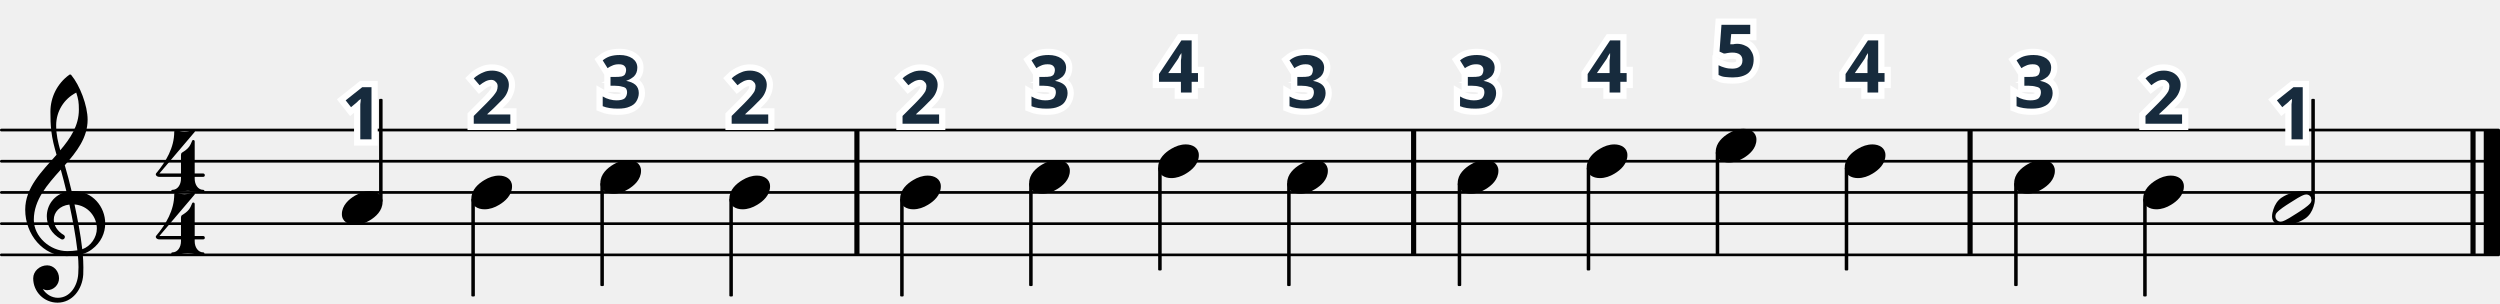
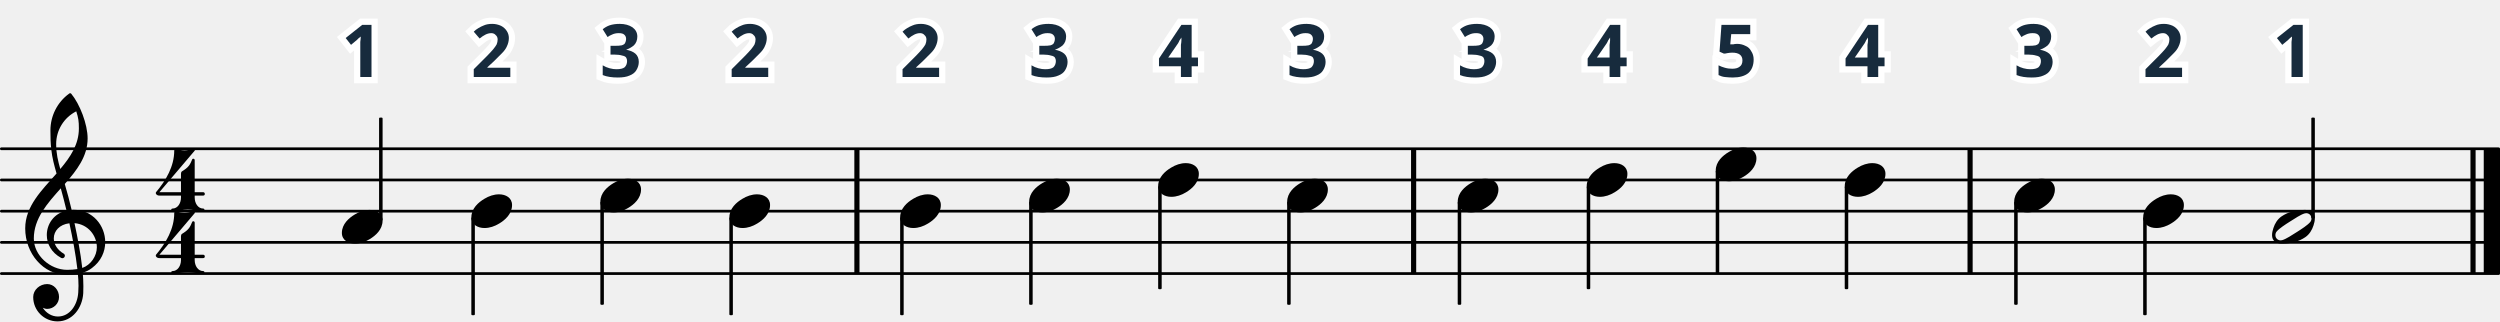
- <svg xmlns="http://www.w3.org/2000/svg" version="1.2" viewBox="0.0 -2.388 80.123 9.718" color="black">
+ <svg xmlns="http://www.w3.org/2000/svg" version="1.2" viewBox="0.0 -2.988 80.123 10.318" color="black">
  <style type="text/css">

tspan { white-space: pre; }

</style>
  <g transform="translate(0, 5.78)">
    <line stroke-linejoin="round" stroke-linecap="round" stroke-width="0.087" stroke="currentColor" x1="0.043" y1="0" x2="80.079" y2="0" />
  </g>
  <g transform="translate(0, 4.78)">
    <line stroke-linejoin="round" stroke-linecap="round" stroke-width="0.087" stroke="currentColor" x1="0.043" y1="0" x2="80.079" y2="0" />
  </g>
  <g transform="translate(0, 3.78)">
    <line stroke-linejoin="round" stroke-linecap="round" stroke-width="0.087" stroke="currentColor" x1="0.043" y1="0" x2="80.079" y2="0" />
  </g>
  <g transform="translate(0, 2.78)">
    <line stroke-linejoin="round" stroke-linecap="round" stroke-width="0.087" stroke="currentColor" x1="0.043" y1="0" x2="80.079" y2="0" />
  </g>
  <g transform="translate(0, 1.78)">
    <line stroke-linejoin="round" stroke-linecap="round" stroke-width="0.087" stroke="currentColor" x1="0.043" y1="0" x2="80.079" y2="0" />
  </g>
  <g transform="translate(63.057, 3.78)">
    <rect x="0" y="-2" width="0.165" height="4" ry="0" fill="currentColor" />
  </g>
  <g transform="translate(45.223, 3.78)">
    <rect x="0" y="-2" width="0.165" height="4" ry="0" fill="currentColor" />
  </g>
  <g transform="translate(27.381, 3.78)">
    <rect x="0" y="-2" width="0.165" height="4" ry="0" fill="currentColor" />
  </g>
  <g transform="translate(79.602, 3.78)">
    <rect x="0" y="-2" width="0.521" height="4" ry="0" fill="currentColor" />
  </g>
  <g transform="translate(79.176, 3.78)">
    <rect x="0" y="-2" width="0.165" height="4" ry="0" fill="currentColor" />
  </g>
  <g transform="translate(50.91, 3.78)">
    <rect x="-0.057" y="-0.803" width="0.113" height="3.303" ry="0.032" fill="currentColor" />
  </g>
  <g>
    <g transform="translate(54.988, 2.28)">
      <path transform="scale(0.004, -0.004)" d="M222 135c53 0 104 -27 104 -86c0 -71 -56 -120 -103 -148c-36 -22 -76 -36 -118 -36c-53 0 -105 27 -105 86c0 71 57 120 104 148c36 22 76 36 118 36z" fill="currentColor" />
    </g>
  </g>
  <g transform="translate(55.044, 3.78)">
    <rect x="-0.057" y="-1.303" width="0.113" height="3.303" ry="0.032" fill="currentColor" />
  </g>
  <g>
    <g transform="translate(59.123, 2.78)">
      <path transform="scale(0.004, -0.004)" d="M222 135c53 0 104 -27 104 -86c0 -71 -56 -120 -103 -148c-36 -22 -76 -36 -118 -36c-53 0 -105 27 -105 86c0 71 57 120 104 148c36 22 76 36 118 36z" fill="currentColor" />
    </g>
  </g>
  <g transform="translate(59.179, 3.78)">
    <rect x="-0.057" y="-0.803" width="0.113" height="3.303" ry="0.032" fill="currentColor" />
  </g>
  <g>
    <g transform="translate(46.719, 3.28)">
      <path transform="scale(0.004, -0.004)" d="M222 135c53 0 104 -27 104 -86c0 -71 -56 -120 -103 -148c-36 -22 -76 -36 -118 -36c-53 0 -105 27 -105 86c0 71 57 120 104 148c36 22 76 36 118 36z" fill="currentColor" />
    </g>
  </g>
  <g transform="translate(46.775, 3.78)">
    <rect x="-0.057" y="-0.303" width="0.113" height="3.303" ry="0.032" fill="currentColor" />
  </g>
  <g>
    <g transform="translate(50.853, 2.78)">
      <path transform="scale(0.004, -0.004)" d="M222 135c53 0 104 -27 104 -86c0 -71 -56 -120 -103 -148c-36 -22 -76 -36 -118 -36c-53 0 -105 27 -105 86c0 71 57 120 104 148c36 22 76 36 118 36z" fill="currentColor" />
    </g>
  </g>
  <g>
    <g transform="translate(72.817, 4.28)">
      <path transform="scale(0.004, -0.004)" d="M316 67c0 25 -20 42 -42 42c-4 0 -9 -1 -13 -2c-31 -9 -79 -41 -117 -65s-86 -55 -107 -80c-7 -8 -10 -19 -10 -29c0 -25 20 -42 42 -42c4 0 9 1 13 2c31 9 79 41 117 65s86 55 107 80c7 8 10 19 10 29zM265 135c44 0 78 -21 78 -68c0 -19 -5 -39 -11 -57 c-12 -37 -33 -71 -65 -93c-53 -36 -114 -52 -189 -52c-44 0 -78 21 -78 68c0 19 5 39 11 57c12 37 33 71 65 93c53 36 114 52 189 52z" fill="currentColor" />
    </g>
  </g>
  <g transform="translate(74.133, 3.78)">
    <rect x="-0.057" y="-3" width="0.113" height="3.232" ry="0.032" fill="currentColor" />
  </g>
  <g transform="translate(68.744, 3.78)">
    <rect x="-0.057" y="0.197" width="0.113" height="3.137" ry="0.032" fill="currentColor" />
  </g>
  <g>
    <g transform="translate(64.553, 3.28)">
      <path transform="scale(0.004, -0.004)" d="M222 135c53 0 104 -27 104 -86c0 -71 -56 -120 -103 -148c-36 -22 -76 -36 -118 -36c-53 0 -105 27 -105 86c0 71 57 120 104 148c36 22 76 36 118 36z" fill="currentColor" />
    </g>
  </g>
  <g transform="translate(64.609, 3.78)">
    <rect x="-0.057" y="-0.303" width="0.113" height="3.303" ry="0.032" fill="currentColor" />
  </g>
  <g>
    <g transform="translate(68.688, 3.78)">
      <path transform="scale(0.004, -0.004)" d="M222 135c53 0 104 -27 104 -86c0 -71 -56 -120 -103 -148c-36 -22 -76 -36 -118 -36c-53 0 -105 27 -105 86c0 71 57 120 104 148c36 22 76 36 118 36z" fill="currentColor" />
    </g>
  </g>
  <g transform="translate(15.163, 3.78)">
    <rect x="-0.057" y="0.197" width="0.113" height="3.137" ry="0.032" fill="currentColor" />
  </g>
  <g>
    <g transform="translate(19.241, 3.28)">
      <path transform="scale(0.004, -0.004)" d="M222 135c53 0 104 -27 104 -86c0 -71 -56 -120 -103 -148c-36 -22 -76 -36 -118 -36c-53 0 -105 27 -105 86c0 71 57 120 104 148c36 22 76 36 118 36z" fill="currentColor" />
    </g>
  </g>
  <g transform="translate(19.298, 3.78)">
    <rect x="-0.057" y="-0.303" width="0.113" height="3.303" ry="0.032" fill="currentColor" />
  </g>
  <g>
    <g transform="translate(15.107, 3.78)">
      <path transform="scale(0.004, -0.004)" d="M222 135c53 0 104 -27 104 -86c0 -71 -56 -120 -103 -148c-36 -22 -76 -36 -118 -36c-53 0 -105 27 -105 86c0 71 57 120 104 148c36 22 76 36 118 36z" fill="currentColor" />
    </g>
  </g>
  <g>
    <g transform="translate(23.376, 3.78)">
      <path transform="scale(0.004, -0.004)" d="M222 135c53 0 104 -27 104 -86c0 -71 -56 -120 -103 -148c-36 -22 -76 -36 -118 -36c-53 0 -105 27 -105 86c0 71 57 120 104 148c36 22 76 36 118 36z" fill="currentColor" />
    </g>
  </g>
  <g transform="translate(23.432, 3.78)">
    <rect x="-0.057" y="0.197" width="0.113" height="3.137" ry="0.032" fill="currentColor" />
  </g>
  <g>
    <g transform="translate(28.849, 3.78)">
      <path transform="scale(0.004, -0.004)" d="M222 135c53 0 104 -27 104 -86c0 -71 -56 -120 -103 -148c-36 -22 -76 -36 -118 -36c-53 0 -105 27 -105 86c0 71 57 120 104 148c36 22 76 36 118 36z" fill="currentColor" />
    </g>
  </g>
  <g>
    <g transform="translate(10.957, 4.28)">
      <path transform="scale(0.004, -0.004)" d="M222 135c53 0 104 -27 104 -86c0 -71 -56 -120 -103 -148c-36 -22 -76 -36 -118 -36c-53 0 -105 27 -105 86c0 71 57 120 104 148c36 22 76 36 118 36z" fill="currentColor" />
    </g>
  </g>
  <g transform="translate(0.8, 4.78)">
    <path transform="scale(0.004, -0.004)" d="M374 260c5 0 10 1 15 1c154 0 254 -127 254 -259c0 -76 -33 -153 -107 -208c-22 -17 -47 -29 -73 -37c3 -36 5 -72 5 -108c0 -19 0 -37 -1 -56c-7 -120 -88 -226 -206 -226c-108 0 -195 87 -195 195c0 58 53 104 112 104c54 0 95 -48 95 -104c0 -52 -43 -95 -95 -95 c-12 0 -24 4 -35 9c26 -41 70 -70 121 -70c96 0 157 93 163 193c1 18 2 35 2 53c0 32 -2 64 -5 96c-29 -5 -58 -8 -89 -8c-188 0 -333 171 -333 372c0 178 133 306 251 440c-18 63 -35 126 -42 191c-6 51 -7 102 -7 154c0 116 55 226 150 295c2 2 5 3 8 3s6 -1 8 -3 c70 -84 132 -246 132 -359c0 -144 -87 -256 -183 -365c20 -69 39 -138 55 -208zM459 -205c69 24 117 96 117 166c0 92 -69 184 -179 193c25 -117 48 -235 62 -359zM71 31c0 -136 131 -251 267 -251c28 0 55 2 82 6c-15 128 -38 247 -64 367c-79 -9 -125 -62 -125 -121 c0 -44 26 -92 82 -124c4 -4 7 -9 7 -14c0 -11 -9 -21 -20 -21c-3 0 -6 1 -9 2c-80 43 -116 114 -116 184c0 88 57 173 158 196c-14 60 -30 119 -46 178c-108 -121 -216 -242 -216 -402zM411 1050c-99 -50 -161 -151 -161 -262c0 -76 15 -137 33 -200c82 97 149 198 149 325 c0 58 -4 84 -21 137z" fill="currentColor" />
  </g>
  <g transform="translate(5, 3.78)">
    <path transform="scale(0.004, -0.004)" d="M208 319c21 13 42 27 57 47c11 15 18 32 25 49c4 9 20 7 20 -7v-256h68c9 0 13 -7 13 -14s-4 -13 -13 -13h-68v-16c0 -45 26 -88 68 -88c7 0 10 -5 10 -10s-3 -11 -10 -11c-41 0 -82 13 -123 13s-82 -13 -123 -13c-7 0 -10 6 -10 11s3 10 10 10c42 0 68 43 68 88v16h-173 c-21 0 -29 13 -29 21c0 2 1 5 2 6c81 96 146 208 146 333c0 8 5 15 12 15h3c22 -7 44 -13 67 -13s45 6 67 13c2 1 2 1 4 1c10 0 16 -10 11 -16l-283 -333h173v147c0 8 2 16 8 20z" fill="currentColor" />
  </g>
  <g transform="translate(5, 5.784)">
    <path transform="scale(0.004, -0.004)" d="M208 319c21 13 42 27 57 47c11 15 18 32 25 49c4 9 20 7 20 -7v-256h68c9 0 13 -7 13 -14s-4 -13 -13 -13h-68v-16c0 -45 26 -88 68 -88c7 0 10 -5 10 -10s-3 -11 -10 -11c-41 0 -82 13 -123 13s-82 -13 -123 -13c-7 0 -10 6 -10 11s3 10 10 10c42 0 68 43 68 88v16h-173 c-21 0 -29 13 -29 21c0 2 1 5 2 6c81 96 146 208 146 333c0 8 5 15 12 15h3c22 -7 44 -13 67 -13s45 6 67 13c2 1 2 1 4 1c10 0 16 -10 11 -16l-283 -333h173v147c0 8 2 16 8 20z" fill="currentColor" />
  </g>
  <g transform="translate(12.206, 3.78)">
    <rect x="-0.057" y="-3" width="0.113" height="3.303" ry="0.032" fill="currentColor" />
  </g>
  <g transform="translate(41.309, 3.78)">
    <rect x="-0.057" y="-0.303" width="0.113" height="3.303" ry="0.032" fill="currentColor" />
  </g>
  <g>
    <g transform="translate(37.118, 2.78)">
      <path transform="scale(0.004, -0.004)" d="M222 135c53 0 104 -27 104 -86c0 -71 -56 -120 -103 -148c-36 -22 -76 -36 -118 -36c-53 0 -105 27 -105 86c0 71 57 120 104 148c36 22 76 36 118 36z" fill="currentColor" />
    </g>
  </g>
  <g>
    <g transform="translate(32.984, 3.28)">
      <path transform="scale(0.004, -0.004)" d="M222 135c53 0 104 -27 104 -86c0 -71 -56 -120 -103 -148c-36 -22 -76 -36 -118 -36c-53 0 -105 27 -105 86c0 71 57 120 104 148c36 22 76 36 118 36z" fill="currentColor" />
    </g>
  </g>
  <g transform="translate(33.04, 3.78)">
    <rect x="-0.057" y="-0.303" width="0.113" height="3.303" ry="0.032" fill="currentColor" />
  </g>
  <g transform="translate(37.175, 3.78)">
    <rect x="-0.057" y="-0.803" width="0.113" height="3.303" ry="0.032" fill="currentColor" />
  </g>
  <g>
    <g transform="translate(41.253, 3.28)">
      <path transform="scale(0.004, -0.004)" d="M222 135c53 0 104 -27 104 -86c0 -71 -56 -120 -103 -148c-36 -22 -76 -36 -118 -36c-53 0 -105 27 -105 86c0 71 57 120 104 148c36 22 76 36 118 36z" fill="currentColor" />
    </g>
  </g>
  <g transform="translate(28.906, 3.78)">
    <rect x="-0.057" y="0.197" width="0.113" height="3.137" ry="0.032" fill="currentColor" />
  </g>
  <g aria-label="ゆびばんごう">
-     <text x="11.61" y="2.08" font-size="2.35" font-family="sans-serif" font-weight="bold" text-anchor="middle" fill="#172b3d" stroke="white" stroke-width=".4" paint-order="stroke">1</text>
-     <text x="15.76" y="1.58" font-size="2.35" font-family="sans-serif" font-weight="bold" text-anchor="middle" fill="#172b3d" stroke="white" stroke-width=".4" paint-order="stroke">2</text>
-     <text x="19.894" y="1.08" font-size="2.35" font-family="sans-serif" font-weight="bold" text-anchor="middle" fill="#172b3d" stroke="white" stroke-width=".4" paint-order="stroke">3</text>
-     <text x="24.029" y="1.58" font-size="2.35" font-family="sans-serif" font-weight="bold" text-anchor="middle" fill="#172b3d" stroke="white" stroke-width=".4" paint-order="stroke">2</text>
-     <text x="29.502" y="1.58" font-size="2.35" font-family="sans-serif" font-weight="bold" text-anchor="middle" fill="#172b3d" stroke="white" stroke-width=".4" paint-order="stroke">2</text>
-     <text x="33.637" y="1.08" font-size="2.35" font-family="sans-serif" font-weight="bold" text-anchor="middle" fill="#172b3d" stroke="white" stroke-width=".4" paint-order="stroke">3</text>
-     <text x="37.771" y="0.58" font-size="2.35" font-family="sans-serif" font-weight="bold" text-anchor="middle" fill="#172b3d" stroke="white" stroke-width=".4" paint-order="stroke">4</text>
-     <text x="41.906" y="1.08" font-size="2.35" font-family="sans-serif" font-weight="bold" text-anchor="middle" fill="#172b3d" stroke="white" stroke-width=".4" paint-order="stroke">3</text>
-     <text x="47.372" y="1.08" font-size="2.35" font-family="sans-serif" font-weight="bold" text-anchor="middle" fill="#172b3d" stroke="white" stroke-width=".4" paint-order="stroke">3</text>
-     <text x="51.506" y="0.58" font-size="2.35" font-family="sans-serif" font-weight="bold" text-anchor="middle" fill="#172b3d" stroke="white" stroke-width=".4" paint-order="stroke">4</text>
-     <text x="55.641" y="0.08" font-size="2.35" font-family="sans-serif" font-weight="bold" text-anchor="middle" fill="#172b3d" stroke="white" stroke-width=".4" paint-order="stroke">5</text>
-     <text x="59.775" y="0.58" font-size="2.35" font-family="sans-serif" font-weight="bold" text-anchor="middle" fill="#172b3d" stroke="white" stroke-width=".4" paint-order="stroke">4</text>
-     <text x="65.206" y="1.08" font-size="2.35" font-family="sans-serif" font-weight="bold" text-anchor="middle" fill="#172b3d" stroke="white" stroke-width=".4" paint-order="stroke">3</text>
-     <text x="69.34" y="1.58" font-size="2.35" font-family="sans-serif" font-weight="bold" text-anchor="middle" fill="#172b3d" stroke="white" stroke-width=".4" paint-order="stroke">2</text>
-     <text x="73.503" y="2.08" font-size="2.35" font-family="sans-serif" font-weight="bold" text-anchor="middle" fill="#172b3d" stroke="white" stroke-width=".4" paint-order="stroke">1</text>
+     <text x="11.61" y="-0.52" font-size="2.35" font-family="sans-serif" font-weight="bold" text-anchor="middle" fill="#172b3d" stroke="white" stroke-width=".4" paint-order="stroke">1</text>
+     <text x="15.76" y="-0.52" font-size="2.35" font-family="sans-serif" font-weight="bold" text-anchor="middle" fill="#172b3d" stroke="white" stroke-width=".4" paint-order="stroke">2</text>
+     <text x="19.894" y="-0.52" font-size="2.35" font-family="sans-serif" font-weight="bold" text-anchor="middle" fill="#172b3d" stroke="white" stroke-width=".4" paint-order="stroke">3</text>
+     <text x="24.029" y="-0.52" font-size="2.35" font-family="sans-serif" font-weight="bold" text-anchor="middle" fill="#172b3d" stroke="white" stroke-width=".4" paint-order="stroke">2</text>
+     <text x="29.502" y="-0.52" font-size="2.35" font-family="sans-serif" font-weight="bold" text-anchor="middle" fill="#172b3d" stroke="white" stroke-width=".4" paint-order="stroke">2</text>
+     <text x="33.637" y="-0.52" font-size="2.35" font-family="sans-serif" font-weight="bold" text-anchor="middle" fill="#172b3d" stroke="white" stroke-width=".4" paint-order="stroke">3</text>
+     <text x="37.771" y="-0.52" font-size="2.35" font-family="sans-serif" font-weight="bold" text-anchor="middle" fill="#172b3d" stroke="white" stroke-width=".4" paint-order="stroke">4</text>
+     <text x="41.906" y="-0.52" font-size="2.35" font-family="sans-serif" font-weight="bold" text-anchor="middle" fill="#172b3d" stroke="white" stroke-width=".4" paint-order="stroke">3</text>
+     <text x="47.372" y="-0.52" font-size="2.35" font-family="sans-serif" font-weight="bold" text-anchor="middle" fill="#172b3d" stroke="white" stroke-width=".4" paint-order="stroke">3</text>
+     <text x="51.506" y="-0.52" font-size="2.35" font-family="sans-serif" font-weight="bold" text-anchor="middle" fill="#172b3d" stroke="white" stroke-width=".4" paint-order="stroke">4</text>
+     <text x="55.641" y="-0.52" font-size="2.35" font-family="sans-serif" font-weight="bold" text-anchor="middle" fill="#172b3d" stroke="white" stroke-width=".4" paint-order="stroke">5</text>
+     <text x="59.775" y="-0.52" font-size="2.35" font-family="sans-serif" font-weight="bold" text-anchor="middle" fill="#172b3d" stroke="white" stroke-width=".4" paint-order="stroke">4</text>
+     <text x="65.206" y="-0.52" font-size="2.35" font-family="sans-serif" font-weight="bold" text-anchor="middle" fill="#172b3d" stroke="white" stroke-width=".4" paint-order="stroke">3</text>
+     <text x="69.34" y="-0.52" font-size="2.35" font-family="sans-serif" font-weight="bold" text-anchor="middle" fill="#172b3d" stroke="white" stroke-width=".4" paint-order="stroke">2</text>
+     <text x="73.503" y="-0.52" font-size="2.35" font-family="sans-serif" font-weight="bold" text-anchor="middle" fill="#172b3d" stroke="white" stroke-width=".4" paint-order="stroke">1</text>
  </g>
</svg>
